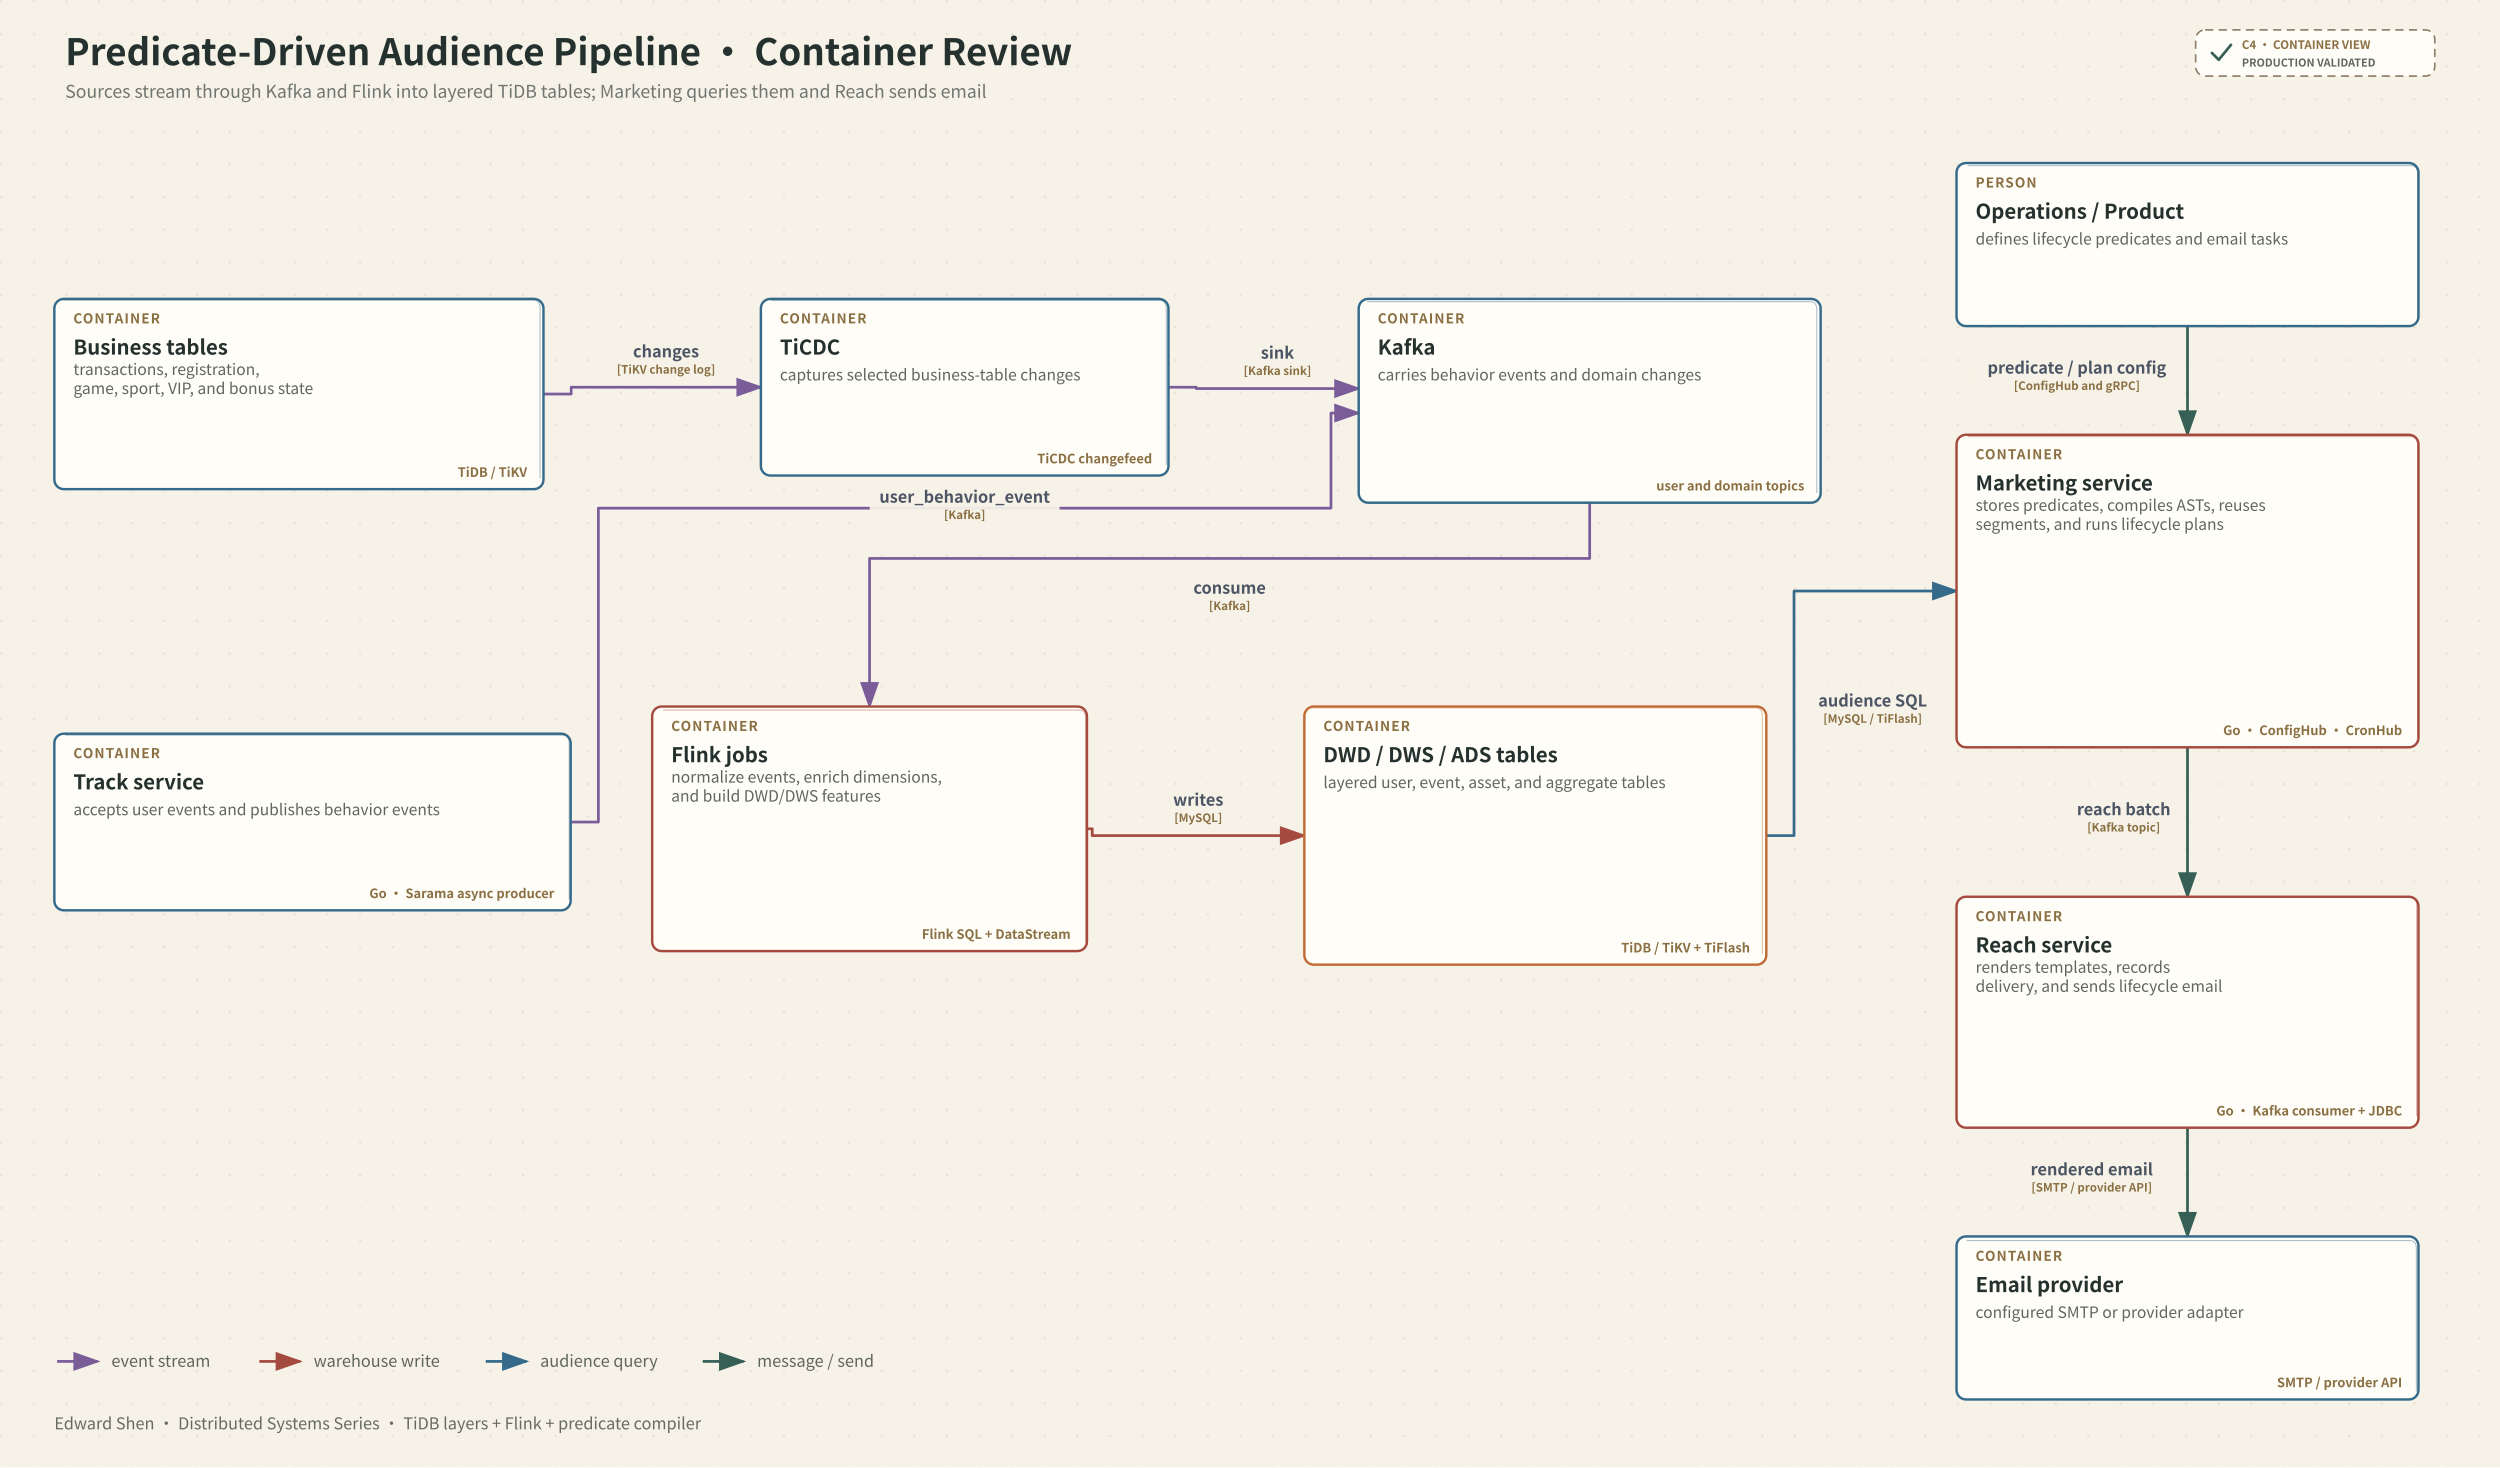
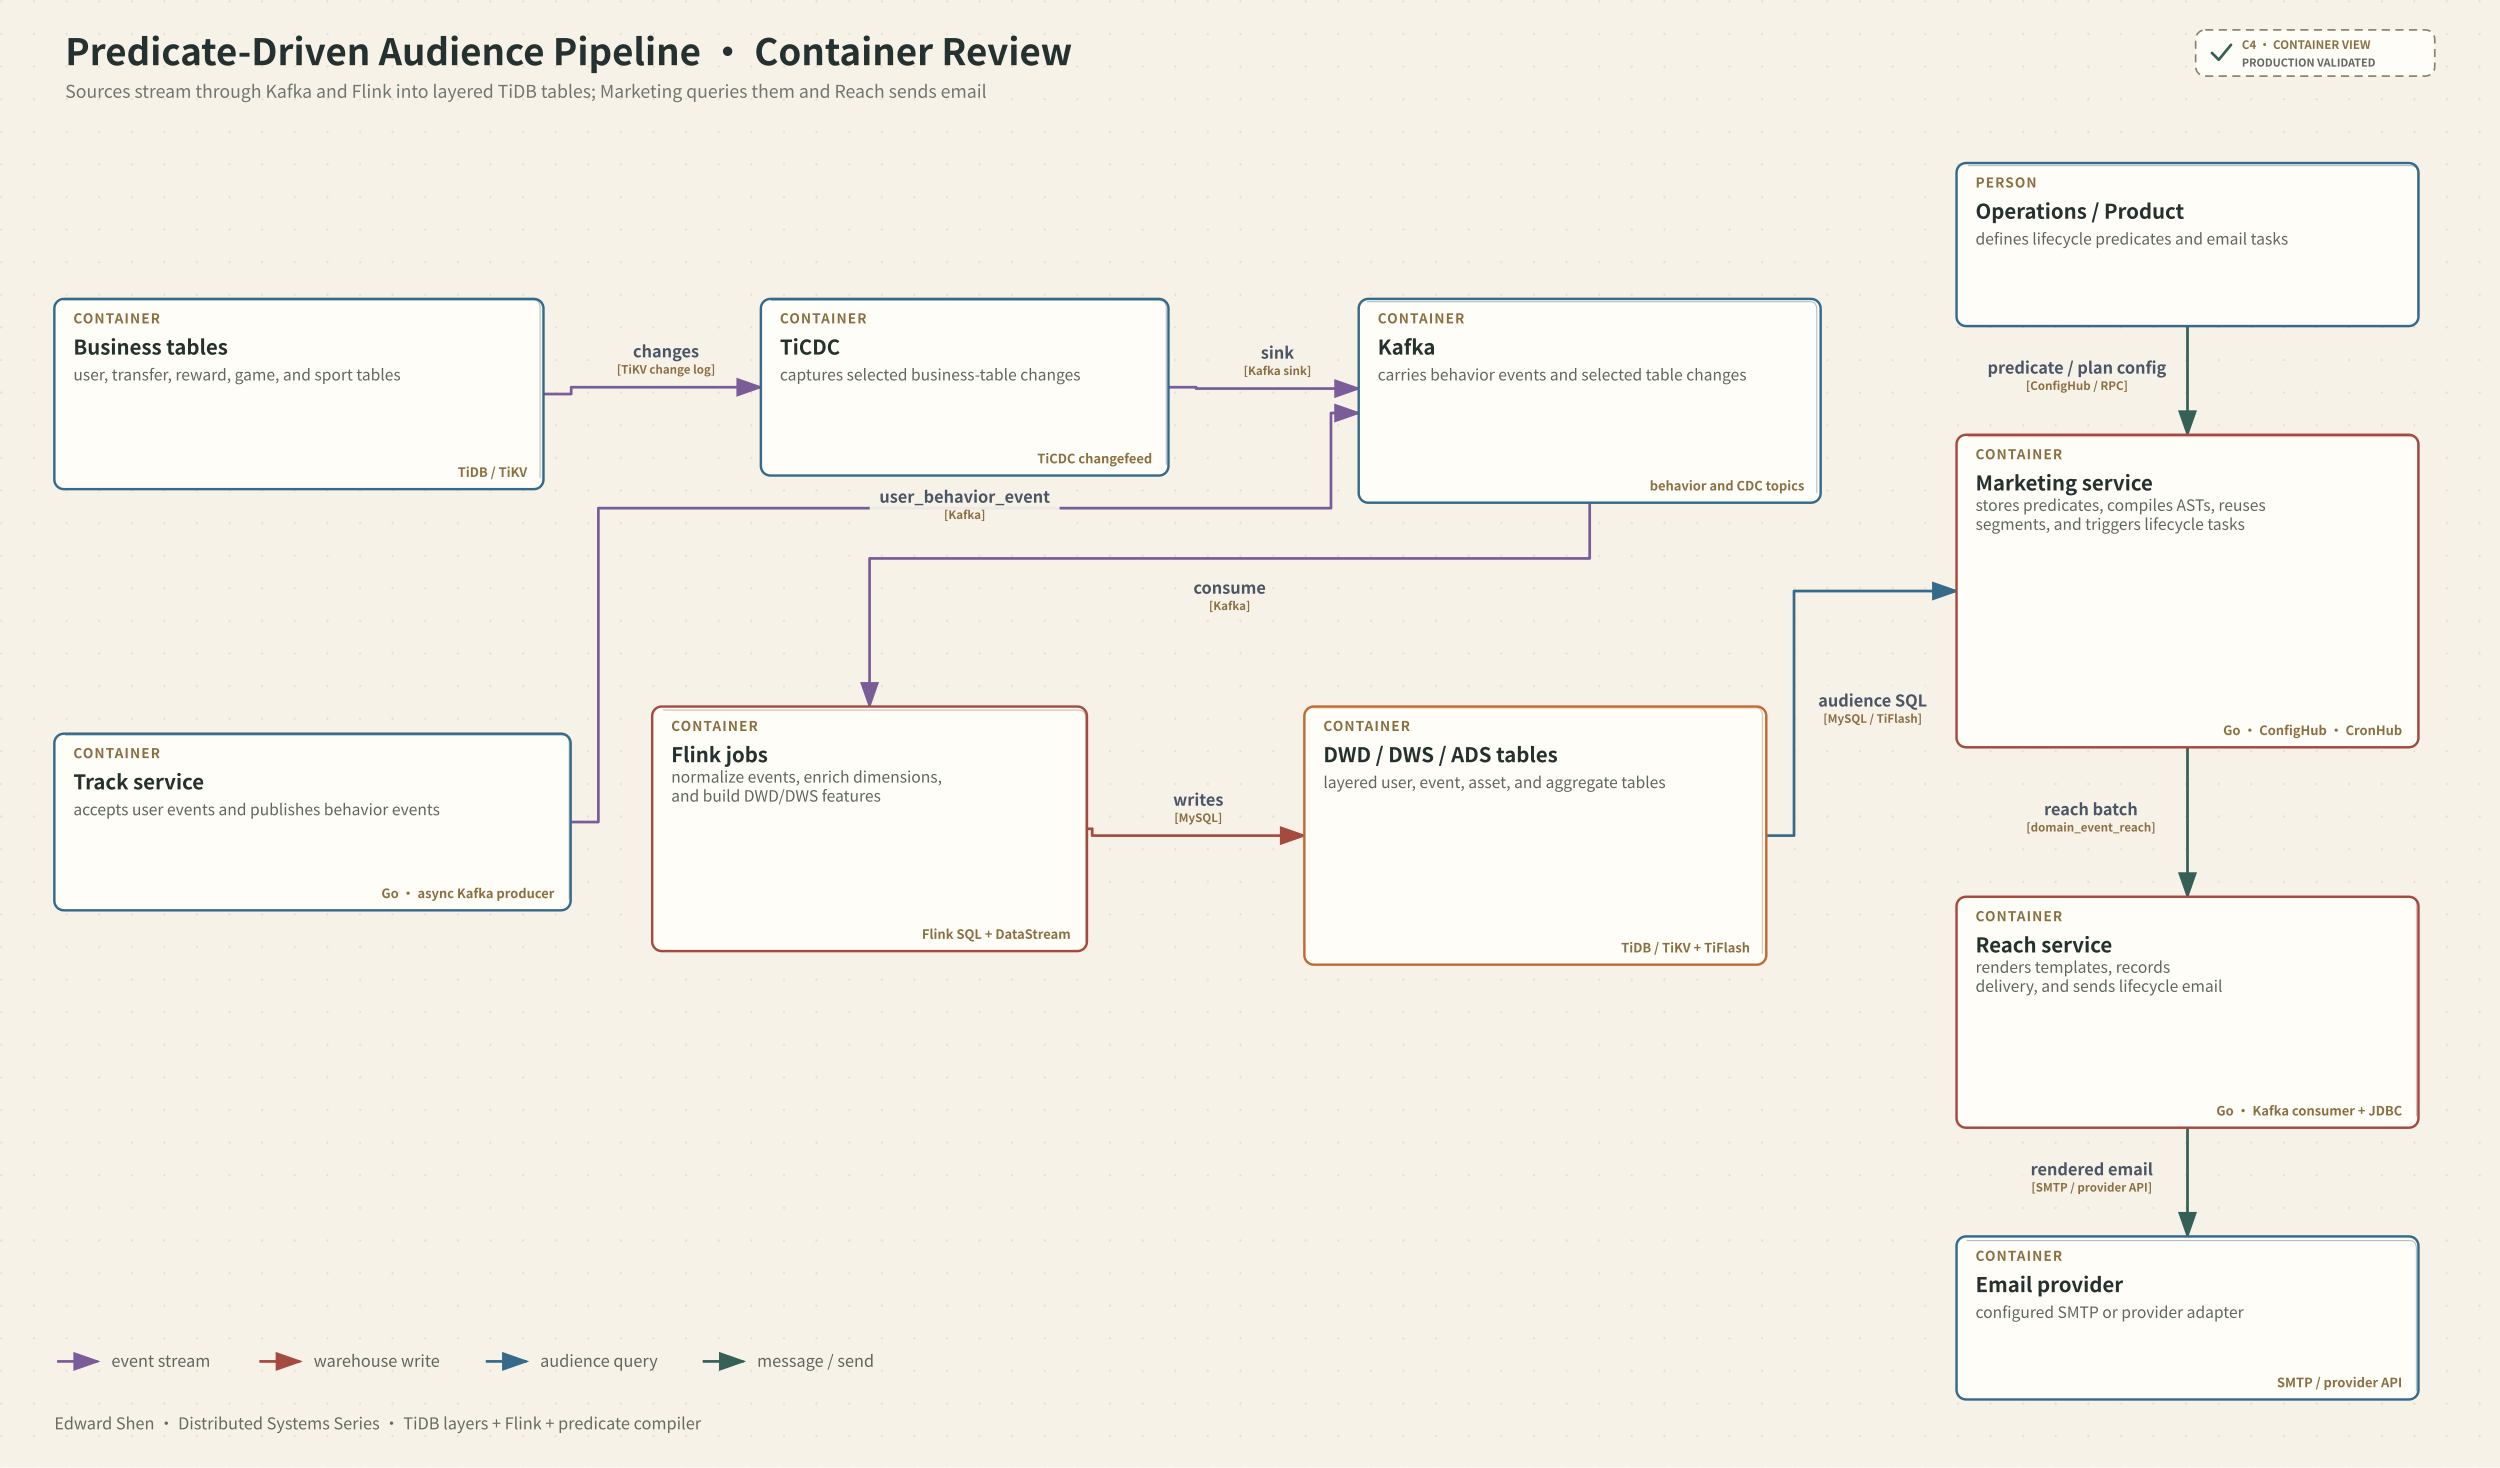
<svg xmlns="http://www.w3.org/2000/svg" viewBox="0 0 1840 1080" width="1840" height="1080" data-generator="fireworks-tech-graph" data-schema-version="1" data-text-metrics="heuristic-v1" data-style-id="9" data-visual-theme="C4 Review Canvas" data-diagram-type="c4" data-motion-scene="" data-semantic-profile="c4-review" data-semantic-valid="true" data-quality-profile="standard" data-max-bends-per-edge="12" data-max-total-bends="100" data-max-route-stretch="5.0" data-max-bridged-crossings="8" data-min-node-gap="0.0" data-min-container-gutter="0.0" data-min-label-clearance="2.0" data-min-segment-length="0.0">
  <defs>
    <marker id="arrowA" markerWidth="10" markerHeight="7" refX="9" refY="3.5" orient="auto">
      <polygon points="0 0, 10 3.5, 0 7" fill="#365f56" />
    </marker>
    <marker id="arrowB" markerWidth="10" markerHeight="7" refX="9" refY="3.5" orient="auto">
      <polygon points="0 0, 10 3.5, 0 7" fill="#a44a3f" />
    </marker>
    <marker id="arrowC" markerWidth="10" markerHeight="7" refX="9" refY="3.5" orient="auto">
      <polygon points="0 0, 10 3.5, 0 7" fill="#356a8a" />
    </marker>
    <marker id="arrowE" markerWidth="10" markerHeight="7" refX="9" refY="3.5" orient="auto">
      <polygon points="0 0, 10 3.5, 0 7" fill="#c06b35" />
    </marker>
    <marker id="arrowF" markerWidth="10" markerHeight="7" refX="9" refY="3.5" orient="auto">
      <polygon points="0 0, 10 3.5, 0 7" fill="#7a5c99" />
    </marker>
    <marker id="arrowG" markerWidth="10" markerHeight="7" refX="9" refY="3.5" orient="auto">
      <polygon points="0 0, 10 3.5, 0 7" fill="#b13e53" />
    </marker>
    <marker id="arrowH" markerWidth="10" markerHeight="7" refX="9" refY="3.5" orient="auto">
      <polygon points="0 0, 10 3.5, 0 7" fill="#746b60" />
    </marker>
    <pattern id="reviewGrid" width="24" height="24" patternUnits="userSpaceOnUse">
      <circle cx="1" cy="1" r="0.8" fill="#8c7d68" fill-opacity="0.18" />
    </pattern>
    <style>
    text { font-family: 'Avenir Next', Avenir, 'Segoe UI', 'PingFang SC', 'Noto Sans CJK SC', 'Microsoft YaHei', sans-serif; }
    .title { font-size: 27px; font-weight: 700; fill: #24312f; }
    .subtitle { font-size: 13px; font-weight: 500; fill: #6f756f; }
    .section { font-size: 13px; font-weight: 700; fill: #5b5144; letter-spacing: 1.4px; }
    .section-sub { font-size: 12px; font-weight: 500; fill: #756753; }
    .node-title { font-weight: 700; fill: #24312f; }
    .node-sub { font-weight: 500; fill: #5f665f; }
    .node-type { font-size: 10px; font-weight: 700; fill: #8a6f43; letter-spacing: 0.08em; }
    .arrow-label { font-size: 12px; font-weight: 600; fill: #4b5563; }
    .legend { font-size: 12px; font-weight: 500; fill: #5f665f; }
    .footnote { font-size: 12px; font-weight: 500; fill: #656b61; }
    .metric-label { font-size: 8.5px; font-weight: 700; fill: #656b61; text-transform: uppercase; }
    .metric-value { font-size: 9.5px; font-weight: 700; fill: #24312f; }
    </style>
  </defs>
  <rect data-graph-role="background" width="1840.0" height="1080.0" fill="#f7f2e8" />
  <rect data-graph-role="decoration" width="1840.0" height="1080.0" fill="url(#reviewGrid)" />
  <text x="48.0" y="48" text-anchor="start" class="title">Predicate-Driven Audience Pipeline · Container Review</text>
  <text x="48.0" y="72" text-anchor="start" class="subtitle">Sources stream through Kafka and Flink into layered TiDB tables; Marketing queries them and Reach sends email</text>
  <g id="style-signature" data-graph-role="decoration" data-style-signature="c4-review-board">
    <rect x="1616.0" y="22.0" width="176.0" height="34.0" rx="7" fill="#fffdf7" stroke="#8c7d68" stroke-width="1.2" stroke-dasharray="6 4" />
    <path d="M 1628.0 39.0 l 5 5 9 -11" fill="none" stroke="#365f56" stroke-width="2" stroke-linecap="round" stroke-linejoin="round" />
    <text data-full-text="C4 · CONTAINER VIEW" x="1650.0" y="36.0" font-size="8.5" font-weight="800" fill="#8a6f43">C4 · CONTAINER VIEW</text>
    <text data-full-text="PRODUCTION VALIDATED" x="1650.0" y="49.0" font-size="8" font-weight="700" fill="#5f665f">PRODUCTION VALIDATED</text>
  </g>
  <path id="business-capture-review-stroke" data-graph-role="decoration" data-owner="business-capture" d="M 400,290 L 420.4,290 L 420.4,285 L 560,285" fill="none" stroke="#7a5c99" stroke-width="0.9" stroke-dasharray="2.5,2" opacity="0.30" stroke-dashoffset="1.15" />
  <path id="business-capture" data-graph-role="edge" data-edge-id="business-capture" data-source="business-tables" data-target="ticdc" data-edge-kind="flow" data-topic-id="" data-flow="async" data-motion-role="" data-motion-stage="" data-motion-order="" data-protocol="TiKV change log" data-via="" data-critical-path-id="" data-critical-hop="" data-critical-hops="" data-critical="false" data-bends="2" data-route-stretch="1.0" data-bridges="" d="M 400,290 L 420.4,290 L 420.4,285 L 560,285" fill="none" stroke="#7a5c99" stroke-width="2.0" stroke-linecap="round" stroke-linejoin="round" marker-end="url(#arrowF)" />
  <path id="cdc-publish-review-stroke" data-graph-role="decoration" data-owner="cdc-publish" d="M 860,285 L 880.4,285 L 880.4,286 L 1000,286" fill="none" stroke="#7a5c99" stroke-width="0.9" stroke-dasharray="2.5,2" opacity="0.30" stroke-dashoffset="-1.1" />
  <path id="cdc-publish" data-graph-role="edge" data-edge-id="cdc-publish" data-source="ticdc" data-target="kafka" data-edge-kind="flow" data-topic-id="" data-flow="async" data-motion-role="" data-motion-stage="" data-motion-order="" data-protocol="Kafka sink" data-via="" data-critical-path-id="" data-critical-hop="" data-critical-hops="" data-critical="false" data-bends="2" data-route-stretch="1.0" data-bridges="" d="M 860,285 L 880.4,285 L 880.4,286 L 1000,286" fill="none" stroke="#7a5c99" stroke-width="2.0" stroke-linecap="round" stroke-linejoin="round" marker-end="url(#arrowF)" />
  <path id="track-publish-review-stroke" data-graph-role="decoration" data-owner="track-publish" d="M 420,605 L 440.4,605 L 440.4,374 L 979.6,374 L 979.6,304 L 1000,304" fill="none" stroke="#7a5c99" stroke-width="0.9" stroke-dasharray="2.5,2" opacity="0.30" stroke-dashoffset="0.77" />
  <path id="track-publish" data-graph-role="edge" data-edge-id="track-publish" data-source="track-service" data-target="kafka" data-edge-kind="flow" data-topic-id="" data-flow="async" data-motion-role="" data-motion-stage="" data-motion-order="" data-protocol="Kafka" data-via="" data-critical-path-id="" data-critical-hop="" data-critical-hops="" data-critical="false" data-bends="4" data-route-stretch="1.0" data-bridges="" d="M 420,605 L 440.4,605 L 440.4,374 L 979.6,374 L 979.6,304 L 1000,304" fill="none" stroke="#7a5c99" stroke-width="2.0" stroke-linecap="round" stroke-linejoin="round" marker-end="url(#arrowF)" />
  <path id="kafka-flink-review-stroke" data-graph-role="decoration" data-owner="kafka-flink" d="M 1170,370 L 1170,411 L 640,411 L 640,520" fill="none" stroke="#7a5c99" stroke-width="0.9" stroke-dasharray="2.5,2" opacity="0.30" stroke-dashoffset="-0.63" />
  <path id="kafka-flink" data-graph-role="edge" data-edge-id="kafka-flink" data-source="kafka" data-target="flink-jobs" data-edge-kind="flow" data-topic-id="" data-flow="async" data-motion-role="" data-motion-stage="" data-motion-order="" data-protocol="Kafka" data-via="" data-critical-path-id="" data-critical-hop="" data-critical-hops="" data-critical="false" data-bends="2" data-route-stretch="1.0" data-bridges="" d="M 1170,370 L 1170,411 L 640,411 L 640,520" fill="none" stroke="#7a5c99" stroke-width="2.0" stroke-linecap="round" stroke-linejoin="round" marker-end="url(#arrowF)" />
  <path id="flink-write-review-stroke" data-graph-role="decoration" data-owner="flink-write" d="M 800,610 L 803.87,610 L 803.87,615 L 960,615" fill="none" stroke="#a44a3f" stroke-width="0.9" stroke-dasharray="2.5,2" opacity="0.30" stroke-dashoffset="0.88" />
  <path id="flink-write" data-graph-role="edge" data-edge-id="flink-write" data-source="flink-jobs" data-target="warehouse" data-edge-kind="flow" data-topic-id="" data-flow="write" data-motion-role="" data-motion-stage="" data-motion-order="" data-protocol="MySQL" data-via="" data-critical-path-id="" data-critical-hop="" data-critical-hops="" data-critical="false" data-bends="2" data-route-stretch="1.0" data-bridges="" d="M 800,610 L 803.87,610 L 803.87,615 L 960,615" fill="none" stroke="#a44a3f" stroke-width="2.0" stroke-linecap="round" stroke-linejoin="round" marker-end="url(#arrowB)" />
  <path id="warehouse-query-review-stroke" data-graph-role="decoration" data-owner="warehouse-query" d="M 1300,615 L 1320.4,615 L 1320.4,435 L 1440,435" fill="none" stroke="#356a8a" stroke-width="0.9" stroke-dasharray="2.5,2" opacity="0.30" stroke-dashoffset="0.84" />
  <path id="warehouse-query" data-graph-role="edge" data-edge-id="warehouse-query" data-source="warehouse" data-target="marketing" data-edge-kind="flow" data-topic-id="" data-flow="read" data-motion-role="" data-motion-stage="" data-motion-order="" data-protocol="MySQL / TiFlash" data-via="" data-critical-path-id="" data-critical-hop="" data-critical-hops="" data-critical="false" data-bends="2" data-route-stretch="1.0" data-bridges="" d="M 1300,615 L 1320.4,615 L 1320.4,435 L 1440,435" fill="none" stroke="#356a8a" stroke-width="2.0" stroke-linecap="round" stroke-linejoin="round" marker-end="url(#arrowC)" />
  <path id="operator-config-review-stroke" data-graph-role="decoration" data-owner="operator-config" d="M 1610,240 L 1610,320" fill="none" stroke="#365f56" stroke-width="0.9" stroke-dasharray="2.5,2" opacity="0.30" stroke-dashoffset="-1.08" />
-   <path id="operator-config" data-graph-role="edge" data-edge-id="operator-config" data-source="operators" data-target="marketing" data-edge-kind="flow" data-topic-id="" data-flow="control" data-motion-role="" data-motion-stage="" data-motion-order="" data-protocol="ConfigHub and gRPC" data-via="" data-critical-path-id="" data-critical-hop="" data-critical-hops="" data-critical="false" data-bends="0" data-route-stretch="1.0" data-bridges="" d="M 1610,240 L 1610,320" fill="none" stroke="#365f56" stroke-width="2.0" stroke-linecap="round" stroke-linejoin="round" marker-end="url(#arrowA)" />
+   <path id="operator-config" data-graph-role="edge" data-edge-id="operator-config" data-source="operators" data-target="marketing" data-edge-kind="flow" data-topic-id="" data-flow="control" data-motion-role="" data-motion-stage="" data-motion-order="" data-protocol="ConfigHub / RPC" data-via="" data-critical-path-id="" data-critical-hop="" data-critical-hops="" data-critical="false" data-bends="0" data-route-stretch="1.0" data-bridges="" d="M 1610,240 L 1610,320" fill="none" stroke="#365f56" stroke-width="2.0" stroke-linecap="round" stroke-linejoin="round" marker-end="url(#arrowA)" />
  <path id="marketing-reach-review-stroke" data-graph-role="decoration" data-owner="marketing-reach" d="M 1610,550 L 1610,660" fill="none" stroke="#365f56" stroke-width="0.9" stroke-dasharray="2.5,2" opacity="0.30" stroke-dashoffset="0.55" />
-   <path id="marketing-reach" data-graph-role="edge" data-edge-id="marketing-reach" data-source="marketing" data-target="reach" data-edge-kind="flow" data-topic-id="" data-flow="control" data-motion-role="" data-motion-stage="" data-motion-order="" data-protocol="Kafka topic" data-via="" data-critical-path-id="" data-critical-hop="" data-critical-hops="" data-critical="false" data-bends="0" data-route-stretch="1.0" data-bridges="" d="M 1610,550 L 1610,660" fill="none" stroke="#365f56" stroke-width="2.0" stroke-linecap="round" stroke-linejoin="round" marker-end="url(#arrowA)" />
+   <path id="marketing-reach" data-graph-role="edge" data-edge-id="marketing-reach" data-source="marketing" data-target="reach" data-edge-kind="flow" data-topic-id="" data-flow="control" data-motion-role="" data-motion-stage="" data-motion-order="" data-protocol="domain_event_reach" data-via="" data-critical-path-id="" data-critical-hop="" data-critical-hops="" data-critical="false" data-bends="0" data-route-stretch="1.0" data-bridges="" d="M 1610,550 L 1610,660" fill="none" stroke="#365f56" stroke-width="2.0" stroke-linecap="round" stroke-linejoin="round" marker-end="url(#arrowA)" />
  <path id="reach-send-review-stroke" data-graph-role="decoration" data-owner="reach-send" d="M 1610,830 L 1610,910" fill="none" stroke="#365f56" stroke-width="0.9" stroke-dasharray="2.5,2" opacity="0.30" stroke-dashoffset="-0.24" />
  <path id="reach-send" data-graph-role="edge" data-edge-id="reach-send" data-source="reach" data-target="email-provider" data-edge-kind="flow" data-topic-id="" data-flow="control" data-motion-role="" data-motion-stage="" data-motion-order="" data-protocol="SMTP / provider API" data-via="" data-critical-path-id="" data-critical-hop="" data-critical-hops="" data-critical="false" data-bends="0" data-route-stretch="1.0" data-bridges="" d="M 1610,830 L 1610,910" fill="none" stroke="#365f56" stroke-width="2.0" stroke-linecap="round" stroke-linejoin="round" marker-end="url(#arrowA)" />
  <g id="node-business-tables" data-graph-role="node" data-node-id="business-tables" data-semantic-role="container" data-motion-role="" data-motion-stage="" data-motion-order="" data-parent="" data-deployment-id="" data-topic-id="" data-span-id="" data-station-order="" data-status="" data-start-ms="" data-duration-ms="" data-parent-span="" data-graph-bounds="40,220,400,360">
    <rect x="40.0" y="220.0" width="360.0" height="140.0" rx="7" fill="#fffdf7" stroke="#356a8a" stroke-width="1.8" />
    <path data-graph-role="decoration" d="M 46.51 220.888 H 392.51 Q 397.51 220.888 397.51 226.888 V 351.888" fill="none" stroke="#356a8a" stroke-width="0.8" opacity="0.42" />
    <text data-text-role="type" data-full-text="CONTAINER" data-text-max-width="332.0" x="54.0" y="238.0" class="node-type" font-size="10.0">CONTAINER</text>
    <text data-text-role="title" data-full-text="Business tables" data-text-max-width="332.0" x="54.0" y="261.0" class="node-title" font-size="15" text-anchor="start">Business tables</text>
-     <text data-text-role="description" data-line="1" data-full-text="transactions, registration, game, sport, VIP, and bonus state" x="54.0" y="276.0" class="node-sub" font-size="11.5" text-anchor="start">transactions, registration,</text>
-     <text data-text-role="description" data-line="2" data-full-text="transactions, registration, game, sport, VIP, and bonus state" x="54.0" y="290.0" class="node-sub" font-size="11.5" text-anchor="start">game, sport, VIP, and bonus state</text>
+     <text data-text-role="description" data-line="1" data-full-text="user, transfer, reward, game, and sport tables" x="54.0" y="280.0" class="node-sub" font-size="11.5" text-anchor="start">user, transfer, reward, game, and sport tables</text>
    <text data-text-role="technology" data-full-text="TiDB / TiKV" data-text-max-width="336.0" x="388.0" y="351.0" text-anchor="end" font-size="9.5" font-weight="700" fill="#8a6f43">TiDB / TiKV</text>
  </g>
  <g id="node-ticdc" data-graph-role="node" data-node-id="ticdc" data-semantic-role="container" data-motion-role="" data-motion-stage="" data-motion-order="" data-parent="" data-deployment-id="" data-topic-id="" data-span-id="" data-station-order="" data-status="" data-start-ms="" data-duration-ms="" data-parent-span="" data-graph-bounds="560,220,860,350">
    <rect x="560.0" y="220.0" width="300.0" height="130.0" rx="7" fill="#fffdf7" stroke="#356a8a" stroke-width="1.8" />
    <path data-graph-role="decoration" d="M 567.386 221.157 H 853.386 Q 858.386 221.157 858.386 227.157 V 342.157" fill="none" stroke="#356a8a" stroke-width="0.8" opacity="0.42" />
    <text data-text-role="type" data-full-text="CONTAINER" data-text-max-width="272.0" x="574.0" y="238.0" class="node-type" font-size="10.0">CONTAINER</text>
    <text data-text-role="title" data-full-text="TiCDC" data-text-max-width="272.0" x="574.0" y="261.0" class="node-title" font-size="15" text-anchor="start">TiCDC</text>
    <text data-text-role="description" data-line="1" data-full-text="captures selected business-table changes" x="574.0" y="280.0" class="node-sub" font-size="11.5" text-anchor="start">captures selected business-table changes</text>
    <text data-text-role="technology" data-full-text="TiCDC changefeed" data-text-max-width="276.0" x="848.0" y="341.0" text-anchor="end" font-size="9.5" font-weight="700" fill="#8a6f43">TiCDC changefeed</text>
  </g>
  <g id="node-kafka" data-graph-role="node" data-node-id="kafka" data-semantic-role="container" data-motion-role="" data-motion-stage="" data-motion-order="" data-parent="" data-deployment-id="" data-topic-id="" data-span-id="" data-station-order="" data-status="" data-start-ms="" data-duration-ms="" data-parent-span="" data-graph-bounds="1000,220,1340,370">
    <rect x="1000.0" y="220.0" width="340.0" height="150.0" rx="7" fill="#fffdf7" stroke="#356a8a" stroke-width="1.8" />
    <path data-graph-role="decoration" d="M 1006.151 222.002 H 1332.151 Q 1337.151 222.002 1337.151 228.002 V 363.002" fill="none" stroke="#356a8a" stroke-width="0.8" opacity="0.42" />
    <text data-text-role="type" data-full-text="CONTAINER" data-text-max-width="312.0" x="1014.0" y="238.0" class="node-type" font-size="10.0">CONTAINER</text>
    <text data-text-role="title" data-full-text="Kafka" data-text-max-width="312.0" x="1014.0" y="261.0" class="node-title" font-size="15" text-anchor="start">Kafka</text>
-     <text data-text-role="description" data-line="1" data-full-text="carries behavior events and domain changes" x="1014.0" y="280.0" class="node-sub" font-size="11.5" text-anchor="start">carries behavior events and domain changes</text>
-     <text data-text-role="technology" data-full-text="user and domain topics" data-text-max-width="316.0" x="1328.0" y="361.0" text-anchor="end" font-size="9.5" font-weight="700" fill="#8a6f43">user and domain topics</text>
+     <text data-text-role="description" data-line="1" data-full-text="carries behavior events and selected table changes" x="1014.0" y="280.0" class="node-sub" font-size="11.5" text-anchor="start">carries behavior events and selected table changes</text>
+     <text data-text-role="technology" data-full-text="behavior and CDC topics" data-text-max-width="316.0" x="1328.0" y="361.0" text-anchor="end" font-size="9.5" font-weight="700" fill="#8a6f43">behavior and CDC topics</text>
  </g>
  <g id="node-operators" data-graph-role="node" data-node-id="operators" data-semantic-role="person" data-motion-role="" data-motion-stage="" data-motion-order="" data-parent="" data-deployment-id="" data-topic-id="" data-span-id="" data-station-order="" data-status="" data-start-ms="" data-duration-ms="" data-parent-span="" data-graph-bounds="1440,120,1780,240">
    <rect x="1440.0" y="120.0" width="340.0" height="120.0" rx="7" fill="#fffdf7" stroke="#356a8a" stroke-width="1.8" />
    <path data-graph-role="decoration" d="M 1448.439 121.89 H 1774.439 Q 1779.439 121.89 1779.439 127.89 V 232.89" fill="none" stroke="#356a8a" stroke-width="0.8" opacity="0.42" />
    <text data-text-role="type" data-full-text="PERSON" data-text-max-width="312.0" x="1454.0" y="138.0" class="node-type" font-size="10.0">PERSON</text>
    <text data-text-role="title" data-full-text="Operations / Product" data-text-max-width="312.0" x="1454.0" y="161.0" class="node-title" font-size="15" text-anchor="start">Operations / Product</text>
    <text data-text-role="description" data-line="1" data-full-text="defines lifecycle predicates and email tasks" x="1454.0" y="180.0" class="node-sub" font-size="11.5" text-anchor="start">defines lifecycle predicates and email tasks</text>
  </g>
  <g id="node-marketing" data-graph-role="node" data-node-id="marketing" data-semantic-role="container" data-motion-role="" data-motion-stage="" data-motion-order="" data-parent="" data-deployment-id="" data-topic-id="" data-span-id="" data-station-order="" data-status="" data-start-ms="" data-duration-ms="" data-parent-span="" data-graph-bounds="1440,320,1780,550">
    <rect x="1440.0" y="320.0" width="340.0" height="230.0" rx="7" fill="#fffdf7" stroke="#a44a3f" stroke-width="1.8" />
    <path data-graph-role="decoration" d="M 1448.386 321.35 H 1774.386 Q 1779.386 321.35 1779.386 327.35 V 542.35" fill="none" stroke="#a44a3f" stroke-width="0.8" opacity="0.42" />
    <text data-text-role="type" data-full-text="CONTAINER" data-text-max-width="312.0" x="1454.0" y="338.0" class="node-type" font-size="10.0">CONTAINER</text>
    <text data-text-role="title" data-full-text="Marketing service" data-text-max-width="312.0" x="1454.0" y="361.0" class="node-title" font-size="15" text-anchor="start">Marketing service</text>
-     <text data-text-role="description" data-line="1" data-full-text="stores predicates, compiles ASTs, reuses segments, and runs lifecycle plans" x="1454.0" y="376.0" class="node-sub" font-size="11.5" text-anchor="start">stores predicates, compiles ASTs, reuses</text>
-     <text data-text-role="description" data-line="2" data-full-text="stores predicates, compiles ASTs, reuses segments, and runs lifecycle plans" x="1454.0" y="390.0" class="node-sub" font-size="11.5" text-anchor="start">segments, and runs lifecycle plans</text>
+     <text data-text-role="description" data-line="1" data-full-text="stores predicates, compiles ASTs, reuses segments, and triggers lifecycle tasks" x="1454.0" y="376.0" class="node-sub" font-size="11.5" text-anchor="start">stores predicates, compiles ASTs, reuses</text>
+     <text data-text-role="description" data-line="2" data-full-text="stores predicates, compiles ASTs, reuses segments, and triggers lifecycle tasks" x="1454.0" y="390.0" class="node-sub" font-size="11.5" text-anchor="start">segments, and triggers lifecycle tasks</text>
    <text data-text-role="technology" data-full-text="Go · ConfigHub · CronHub" data-text-max-width="316.0" x="1768.0" y="541.0" text-anchor="end" font-size="9.5" font-weight="700" fill="#8a6f43">Go · ConfigHub · CronHub</text>
  </g>
  <g id="node-warehouse" data-graph-role="node" data-node-id="warehouse" data-semantic-role="container" data-motion-role="" data-motion-stage="" data-motion-order="" data-parent="" data-deployment-id="" data-topic-id="" data-span-id="" data-station-order="" data-status="" data-start-ms="" data-duration-ms="" data-parent-span="" data-graph-bounds="960,520,1300,710">
    <rect x="960.0" y="520.0" width="340.0" height="190.0" rx="7" fill="#fffdf7" stroke="#c06b35" stroke-width="1.8" />
    <path data-graph-role="decoration" d="M 966.112 521.036 H 1292.112 Q 1297.112 521.036 1297.112 527.036 V 702.036" fill="none" stroke="#c06b35" stroke-width="0.8" opacity="0.42" />
    <text data-text-role="type" data-full-text="CONTAINER" data-text-max-width="312.0" x="974.0" y="538.0" class="node-type" font-size="10.0">CONTAINER</text>
    <text data-text-role="title" data-full-text="DWD / DWS / ADS tables" data-text-max-width="312.0" x="974.0" y="561.0" class="node-title" font-size="15" text-anchor="start">DWD / DWS / ADS tables</text>
    <text data-text-role="description" data-line="1" data-full-text="layered user, event, asset, and aggregate tables" x="974.0" y="580.0" class="node-sub" font-size="11.5" text-anchor="start">layered user, event, asset, and aggregate tables</text>
    <text data-text-role="technology" data-full-text="TiDB / TiKV + TiFlash" data-text-max-width="316.0" x="1288.0" y="701.0" text-anchor="end" font-size="9.5" font-weight="700" fill="#8a6f43">TiDB / TiKV + TiFlash</text>
  </g>
  <g id="node-flink-jobs" data-graph-role="node" data-node-id="flink-jobs" data-semantic-role="container" data-motion-role="" data-motion-stage="" data-motion-order="" data-parent="" data-deployment-id="" data-topic-id="" data-span-id="" data-station-order="" data-status="" data-start-ms="" data-duration-ms="" data-parent-span="" data-graph-bounds="480,520,800,700">
    <rect x="480.0" y="520.0" width="320.0" height="180.0" rx="7" fill="#fffdf7" stroke="#a44a3f" stroke-width="1.8" />
    <path data-graph-role="decoration" d="M 488.103 522.619 H 794.103 Q 799.103 522.619 799.103 528.619 V 693.619" fill="none" stroke="#a44a3f" stroke-width="0.8" opacity="0.42" />
    <text data-text-role="type" data-full-text="CONTAINER" data-text-max-width="292.0" x="494.0" y="538.0" class="node-type" font-size="10.0">CONTAINER</text>
    <text data-text-role="title" data-full-text="Flink jobs" data-text-max-width="292.0" x="494.0" y="561.0" class="node-title" font-size="15" text-anchor="start">Flink jobs</text>
    <text data-text-role="description" data-line="1" data-full-text="normalize events, enrich dimensions, and build DWD/DWS features" x="494.0" y="576.0" class="node-sub" font-size="11.5" text-anchor="start">normalize events, enrich dimensions,</text>
    <text data-text-role="description" data-line="2" data-full-text="normalize events, enrich dimensions, and build DWD/DWS features" x="494.0" y="590.0" class="node-sub" font-size="11.5" text-anchor="start">and build DWD/DWS features</text>
    <text data-text-role="technology" data-full-text="Flink SQL + DataStream" data-text-max-width="296.0" x="788.0" y="691.0" text-anchor="end" font-size="9.5" font-weight="700" fill="#8a6f43">Flink SQL + DataStream</text>
  </g>
  <g id="node-track-service" data-graph-role="node" data-node-id="track-service" data-semantic-role="container" data-motion-role="" data-motion-stage="" data-motion-order="" data-parent="" data-deployment-id="" data-topic-id="" data-span-id="" data-station-order="" data-status="" data-start-ms="" data-duration-ms="" data-parent-span="" data-graph-bounds="40,540,420,670">
    <rect x="40.0" y="540.0" width="380.0" height="130.0" rx="7" fill="#fffdf7" stroke="#356a8a" stroke-width="1.8" />
    <path data-graph-role="decoration" d="M 47.948 541.08 H 413.948 Q 418.948 541.08 418.948 547.08 V 662.08" fill="none" stroke="#356a8a" stroke-width="0.8" opacity="0.42" />
    <text data-text-role="type" data-full-text="CONTAINER" data-text-max-width="352.0" x="54.0" y="558.0" class="node-type" font-size="10.0">CONTAINER</text>
    <text data-text-role="title" data-full-text="Track service" data-text-max-width="352.0" x="54.0" y="581.0" class="node-title" font-size="15" text-anchor="start">Track service</text>
    <text data-text-role="description" data-line="1" data-full-text="accepts user events and publishes behavior events" x="54.0" y="600.0" class="node-sub" font-size="11.5" text-anchor="start">accepts user events and publishes behavior events</text>
-     <text data-text-role="technology" data-full-text="Go · Sarama async producer" data-text-max-width="356.0" x="408.0" y="661.0" text-anchor="end" font-size="9.5" font-weight="700" fill="#8a6f43">Go · Sarama async producer</text>
+     <text data-text-role="technology" data-full-text="Go · async Kafka producer" data-text-max-width="356.0" x="408.0" y="661.0" text-anchor="end" font-size="9.5" font-weight="700" fill="#8a6f43">Go · async Kafka producer</text>
  </g>
  <g id="node-reach" data-graph-role="node" data-node-id="reach" data-semantic-role="container" data-motion-role="" data-motion-stage="" data-motion-order="" data-parent="" data-deployment-id="" data-topic-id="" data-span-id="" data-station-order="" data-status="" data-start-ms="" data-duration-ms="" data-parent-span="" data-graph-bounds="1440,660,1780,830">
    <rect x="1440.0" y="660.0" width="340.0" height="170.0" rx="7" fill="#fffdf7" stroke="#a44a3f" stroke-width="1.8" />
    <path data-graph-role="decoration" d="M 1447.683 660.582 H 1773.683 Q 1778.683 660.582 1778.683 666.582 V 821.582" fill="none" stroke="#a44a3f" stroke-width="0.8" opacity="0.42" />
    <text data-text-role="type" data-full-text="CONTAINER" data-text-max-width="312.0" x="1454.0" y="678.0" class="node-type" font-size="10.0">CONTAINER</text>
    <text data-text-role="title" data-full-text="Reach service" data-text-max-width="312.0" x="1454.0" y="701.0" class="node-title" font-size="15" text-anchor="start">Reach service</text>
    <text data-text-role="description" data-line="1" data-full-text="renders templates, records delivery, and sends lifecycle email" x="1454.0" y="716.0" class="node-sub" font-size="11.5" text-anchor="start">renders templates, records</text>
    <text data-text-role="description" data-line="2" data-full-text="renders templates, records delivery, and sends lifecycle email" x="1454.0" y="730.0" class="node-sub" font-size="11.5" text-anchor="start">delivery, and sends lifecycle email</text>
    <text data-text-role="technology" data-full-text="Go · Kafka consumer + JDBC" data-text-max-width="316.0" x="1768.0" y="821.0" text-anchor="end" font-size="9.5" font-weight="700" fill="#8a6f43">Go · Kafka consumer + JDBC</text>
  </g>
  <g id="node-email-provider" data-graph-role="node" data-node-id="email-provider" data-semantic-role="container" data-motion-role="" data-motion-stage="" data-motion-order="" data-parent="" data-deployment-id="" data-topic-id="" data-span-id="" data-station-order="" data-status="" data-start-ms="" data-duration-ms="" data-parent-span="" data-graph-bounds="1440,910,1780,1030">
    <rect x="1440.0" y="910.0" width="340.0" height="120.0" rx="7" fill="#fffdf7" stroke="#356a8a" stroke-width="1.8" />
    <path data-graph-role="decoration" d="M 1447.476 913.061 H 1773.476 Q 1778.476 913.061 1778.476 919.061 V 1024.061" fill="none" stroke="#356a8a" stroke-width="0.8" opacity="0.42" />
    <text data-text-role="type" data-full-text="CONTAINER" data-text-max-width="312.0" x="1454.0" y="928.0" class="node-type" font-size="10.0">CONTAINER</text>
    <text data-text-role="title" data-full-text="Email provider" data-text-max-width="312.0" x="1454.0" y="951.0" class="node-title" font-size="15" text-anchor="start">Email provider</text>
    <text data-text-role="description" data-line="1" data-full-text="configured SMTP or provider adapter" x="1454.0" y="970.0" class="node-sub" font-size="11.5" text-anchor="start">configured SMTP or provider adapter</text>
    <text data-text-role="technology" data-full-text="SMTP / provider API" data-text-max-width="316.0" x="1768.0" y="1021.0" text-anchor="end" font-size="9.5" font-weight="700" fill="#8a6f43">SMTP / provider API</text>
  </g>
  <g id="business-capture-label" data-graph-role="label" data-owner="business-capture" data-graph-bounds="449.31,248,531.1,280">
    <rect x="449.31" y="248.0" width="81.79" height="32" rx="7" fill="#f7f2e8" opacity="0.94" />
    <text x="490.2" y="263.0" text-anchor="middle" class="arrow-label" font-size="11.5">changes</text>
    <text x="490.2" y="275.0" text-anchor="middle" font-size="8.5" font-weight="800" fill="#8a6f43">[TiKV change log]</text>
  </g>
  <g id="cdc-publish-label" data-graph-role="label" data-owner="cdc-publish" data-graph-bounds="909.59,249,970.81,281">
    <rect x="909.59" y="249.0" width="61.22" height="32" rx="7" fill="#f7f2e8" opacity="0.94" />
    <text x="940.2" y="264.0" text-anchor="middle" class="arrow-label" font-size="11.5">sink</text>
    <text x="940.2" y="276.0" text-anchor="middle" font-size="8.5" font-weight="800" fill="#8a6f43">[Kafka sink]</text>
  </g>
  <g id="track-publish-label" data-graph-role="label" data-owner="track-publish" data-graph-bounds="640.13,355,779.87,387">
    <rect x="640.13" y="355.0" width="139.74" height="32" rx="7" fill="#f7f2e8" opacity="0.94" />
    <text x="710.0" y="370.0" text-anchor="middle" class="arrow-label" font-size="11.5">user_behavior_event</text>
    <text x="710.0" y="382.0" text-anchor="middle" font-size="8.5" font-weight="800" fill="#8a6f43">[Kafka]</text>
  </g>
  <g id="kafka-flink-label" data-graph-role="label" data-owner="kafka-flink" data-graph-bounds="873.65,422,936.35,454">
    <rect x="873.65" y="422.0" width="62.69" height="32" rx="7" fill="#f7f2e8" opacity="0.94" />
    <text x="905.0" y="437.0" text-anchor="middle" class="arrow-label" font-size="11.5">consume</text>
    <text x="905.0" y="449.0" text-anchor="middle" font-size="8.5" font-weight="800" fill="#8a6f43">[Kafka]</text>
  </g>
  <g id="flink-write-label" data-graph-role="label" data-owner="flink-write" data-graph-bounds="855.42,578,908.45,610">
    <rect x="855.42" y="578.0" width="53.03" height="32" rx="7" fill="#f7f2e8" opacity="0.94" />
    <text x="881.93" y="593.0" text-anchor="middle" class="arrow-label" font-size="11.5">writes</text>
    <text x="881.93" y="605.0" text-anchor="middle" font-size="8.5" font-weight="800" fill="#8a6f43">[MySQL]</text>
  </g>
  <g id="warehouse-query-label" data-graph-role="label" data-owner="warehouse-query" data-graph-bounds="1333.02,505,1423.54,537">
    <rect x="1333.02" y="505.0" width="90.52" height="32" rx="7" fill="#f7f2e8" opacity="0.94" />
    <text x="1378.28" y="520.0" text-anchor="middle" class="arrow-label" font-size="11.5">audience SQL</text>
    <text x="1378.28" y="532.0" text-anchor="middle" font-size="8.5" font-weight="800" fill="#8a6f43">[MySQL / TiFlash]</text>
  </g>
  <g id="operator-config-label" data-graph-role="label" data-owner="operator-config" data-graph-bounds="1452.17,260,1605.02,292">
    <rect x="1452.17" y="260.0" width="152.85" height="32" rx="7" fill="#f7f2e8" opacity="0.94" />
    <text x="1528.6" y="275.0" text-anchor="middle" class="arrow-label" font-size="11.5">predicate / plan config</text>
-     <text x="1528.6" y="287.0" text-anchor="middle" font-size="8.5" font-weight="800" fill="#8a6f43">[ConfigHub and gRPC]</text>
-   </g>
-   <g id="marketing-reach-label" data-graph-role="label" data-owner="marketing-reach" data-graph-bounds="1519.62,585,1606.46,617">
-     <rect x="1519.62" y="585.0" width="86.84" height="32" rx="7" fill="#f7f2e8" opacity="0.94" />
-     <text x="1563.04" y="600.0" text-anchor="middle" class="arrow-label" font-size="11.5">reach batch</text>
-     <text x="1563.04" y="612.0" text-anchor="middle" font-size="8.5" font-weight="800" fill="#8a6f43">[Kafka topic]</text>
+     <text x="1528.6" y="287.0" text-anchor="middle" font-size="8.5" font-weight="800" fill="#8a6f43">[ConfigHub / RPC]</text>
+   </g>
+   <g id="marketing-reach-label" data-graph-role="label" data-owner="marketing-reach" data-graph-bounds="1487.65,585,1590.18,617">
+     <rect x="1487.65" y="585.0" width="102.53" height="32" rx="7" fill="#f7f2e8" opacity="0.94" />
+     <text x="1538.92" y="600.0" text-anchor="middle" class="arrow-label" font-size="11.5">reach batch</text>
+     <text x="1538.92" y="612.0" text-anchor="middle" font-size="8.5" font-weight="800" fill="#8a6f43">[domain_event_reach]</text>
  </g>
  <g id="reach-send-label" data-graph-role="label" data-owner="reach-send" data-graph-bounds="1488.68,850,1590.36,882">
    <rect x="1488.68" y="850.0" width="101.68" height="32" rx="7" fill="#f7f2e8" opacity="0.94" />
    <text x="1539.52" y="865.0" text-anchor="middle" class="arrow-label" font-size="11.5">rendered email</text>
    <text x="1539.52" y="877.0" text-anchor="middle" font-size="8.5" font-weight="800" fill="#8a6f43">[SMTP / provider API]</text>
  </g>
  <g id="legend" data-graph-role="legend">
    <rect id="legend-zone" data-graph-role="reserved" data-reserved-kind="legend" x="32" y="988" width="637.36" height="46" rx="10" fill="none" stroke="none" />
    <line data-graph-role="decoration" x1="42.0" y1="1002.0" x2="72.0" y2="1002.0" stroke="#7a5c99" stroke-width="2.0" marker-end="url(#arrowF)" />
    <text data-graph-role="decoration" x="82.0" y="1006.0" class="legend">event stream</text>
    <line data-graph-role="decoration" x1="190.88" y1="1002.0" x2="220.88" y2="1002.0" stroke="#a44a3f" stroke-width="2.0" marker-end="url(#arrowB)" />
    <text data-graph-role="decoration" x="230.88" y="1006.0" class="legend">warehouse write</text>
    <line data-graph-role="decoration" x1="357.52" y1="1002.0" x2="387.52" y2="1002.0" stroke="#356a8a" stroke-width="2.0" marker-end="url(#arrowC)" />
    <text data-graph-role="decoration" x="397.52" y="1006.0" class="legend">audience query</text>
    <line data-graph-role="decoration" x1="517.2" y1="1002.0" x2="547.2" y2="1002.0" stroke="#365f56" stroke-width="2.0" marker-end="url(#arrowA)" />
    <text data-graph-role="decoration" x="557.2" y="1006.0" class="legend">message / send</text>
  </g>
  <g id="footer" data-graph-role="reserved" data-graph-bounds="40,1040,621,1056">
    <text x="40.0" y="1052.0" class="footnote">Edward Shen · Distributed Systems Series · TiDB layers + Flink + predicate compiler</text>
  </g>
</svg>
